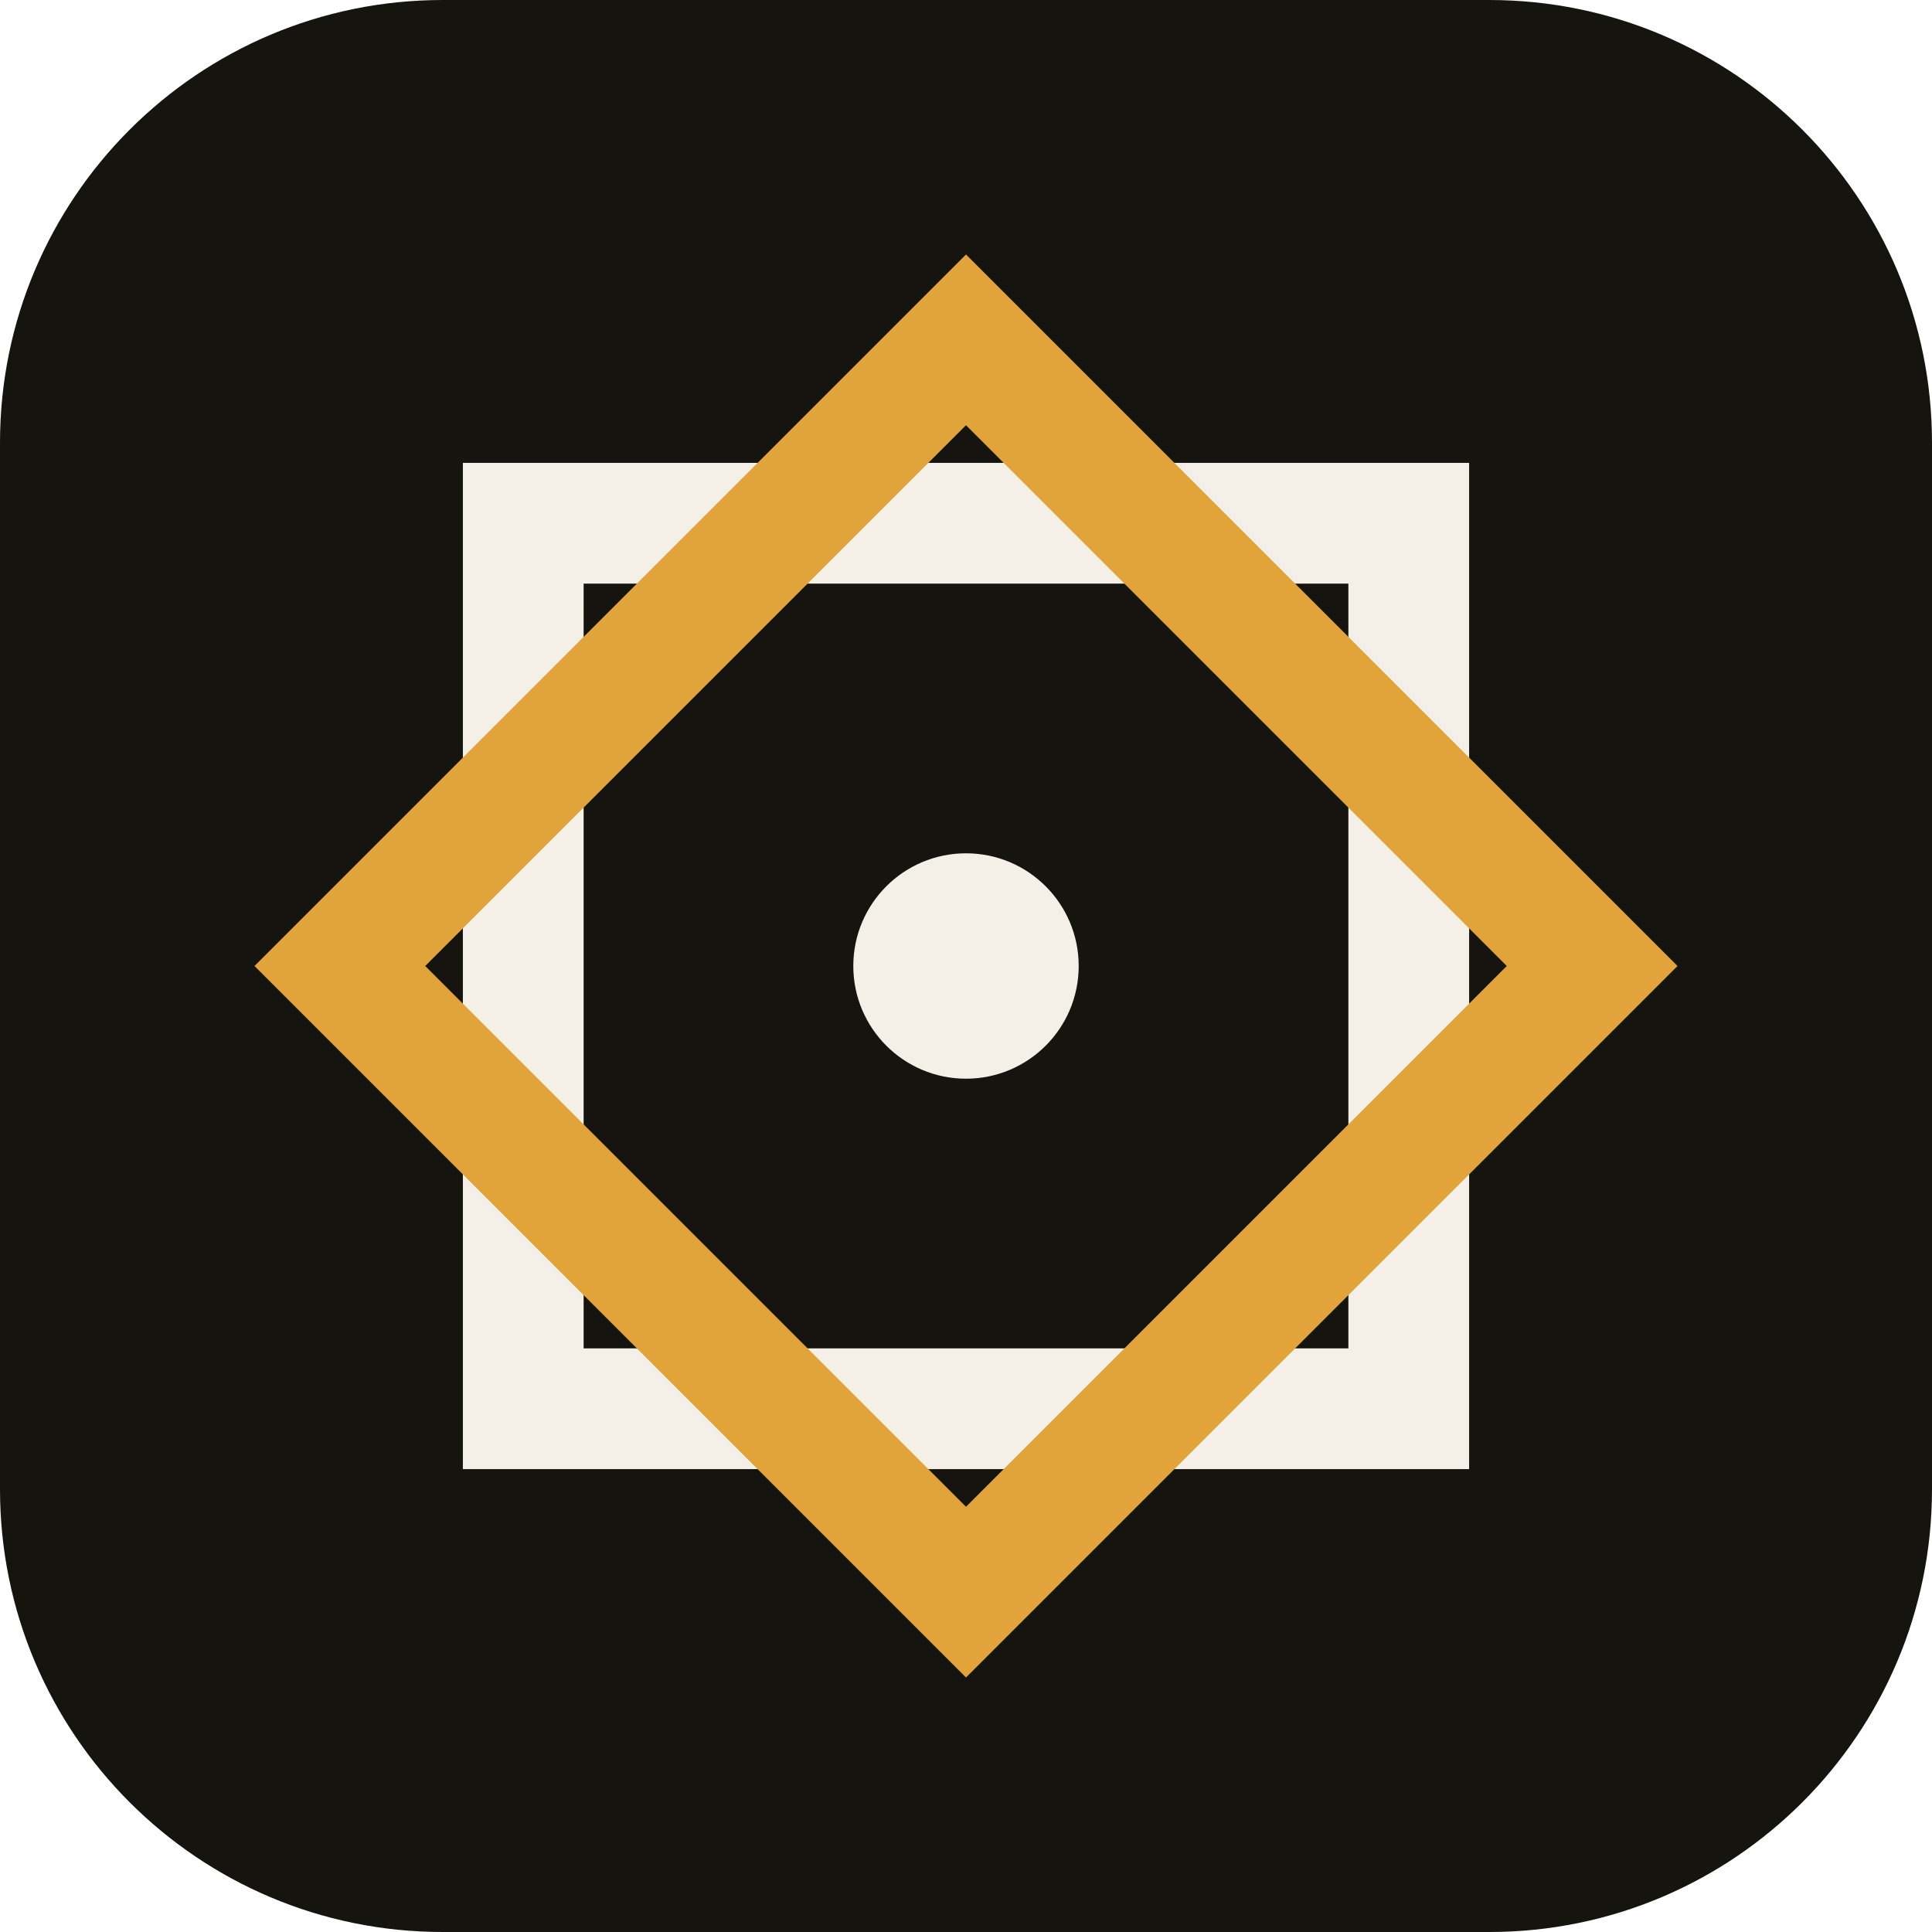
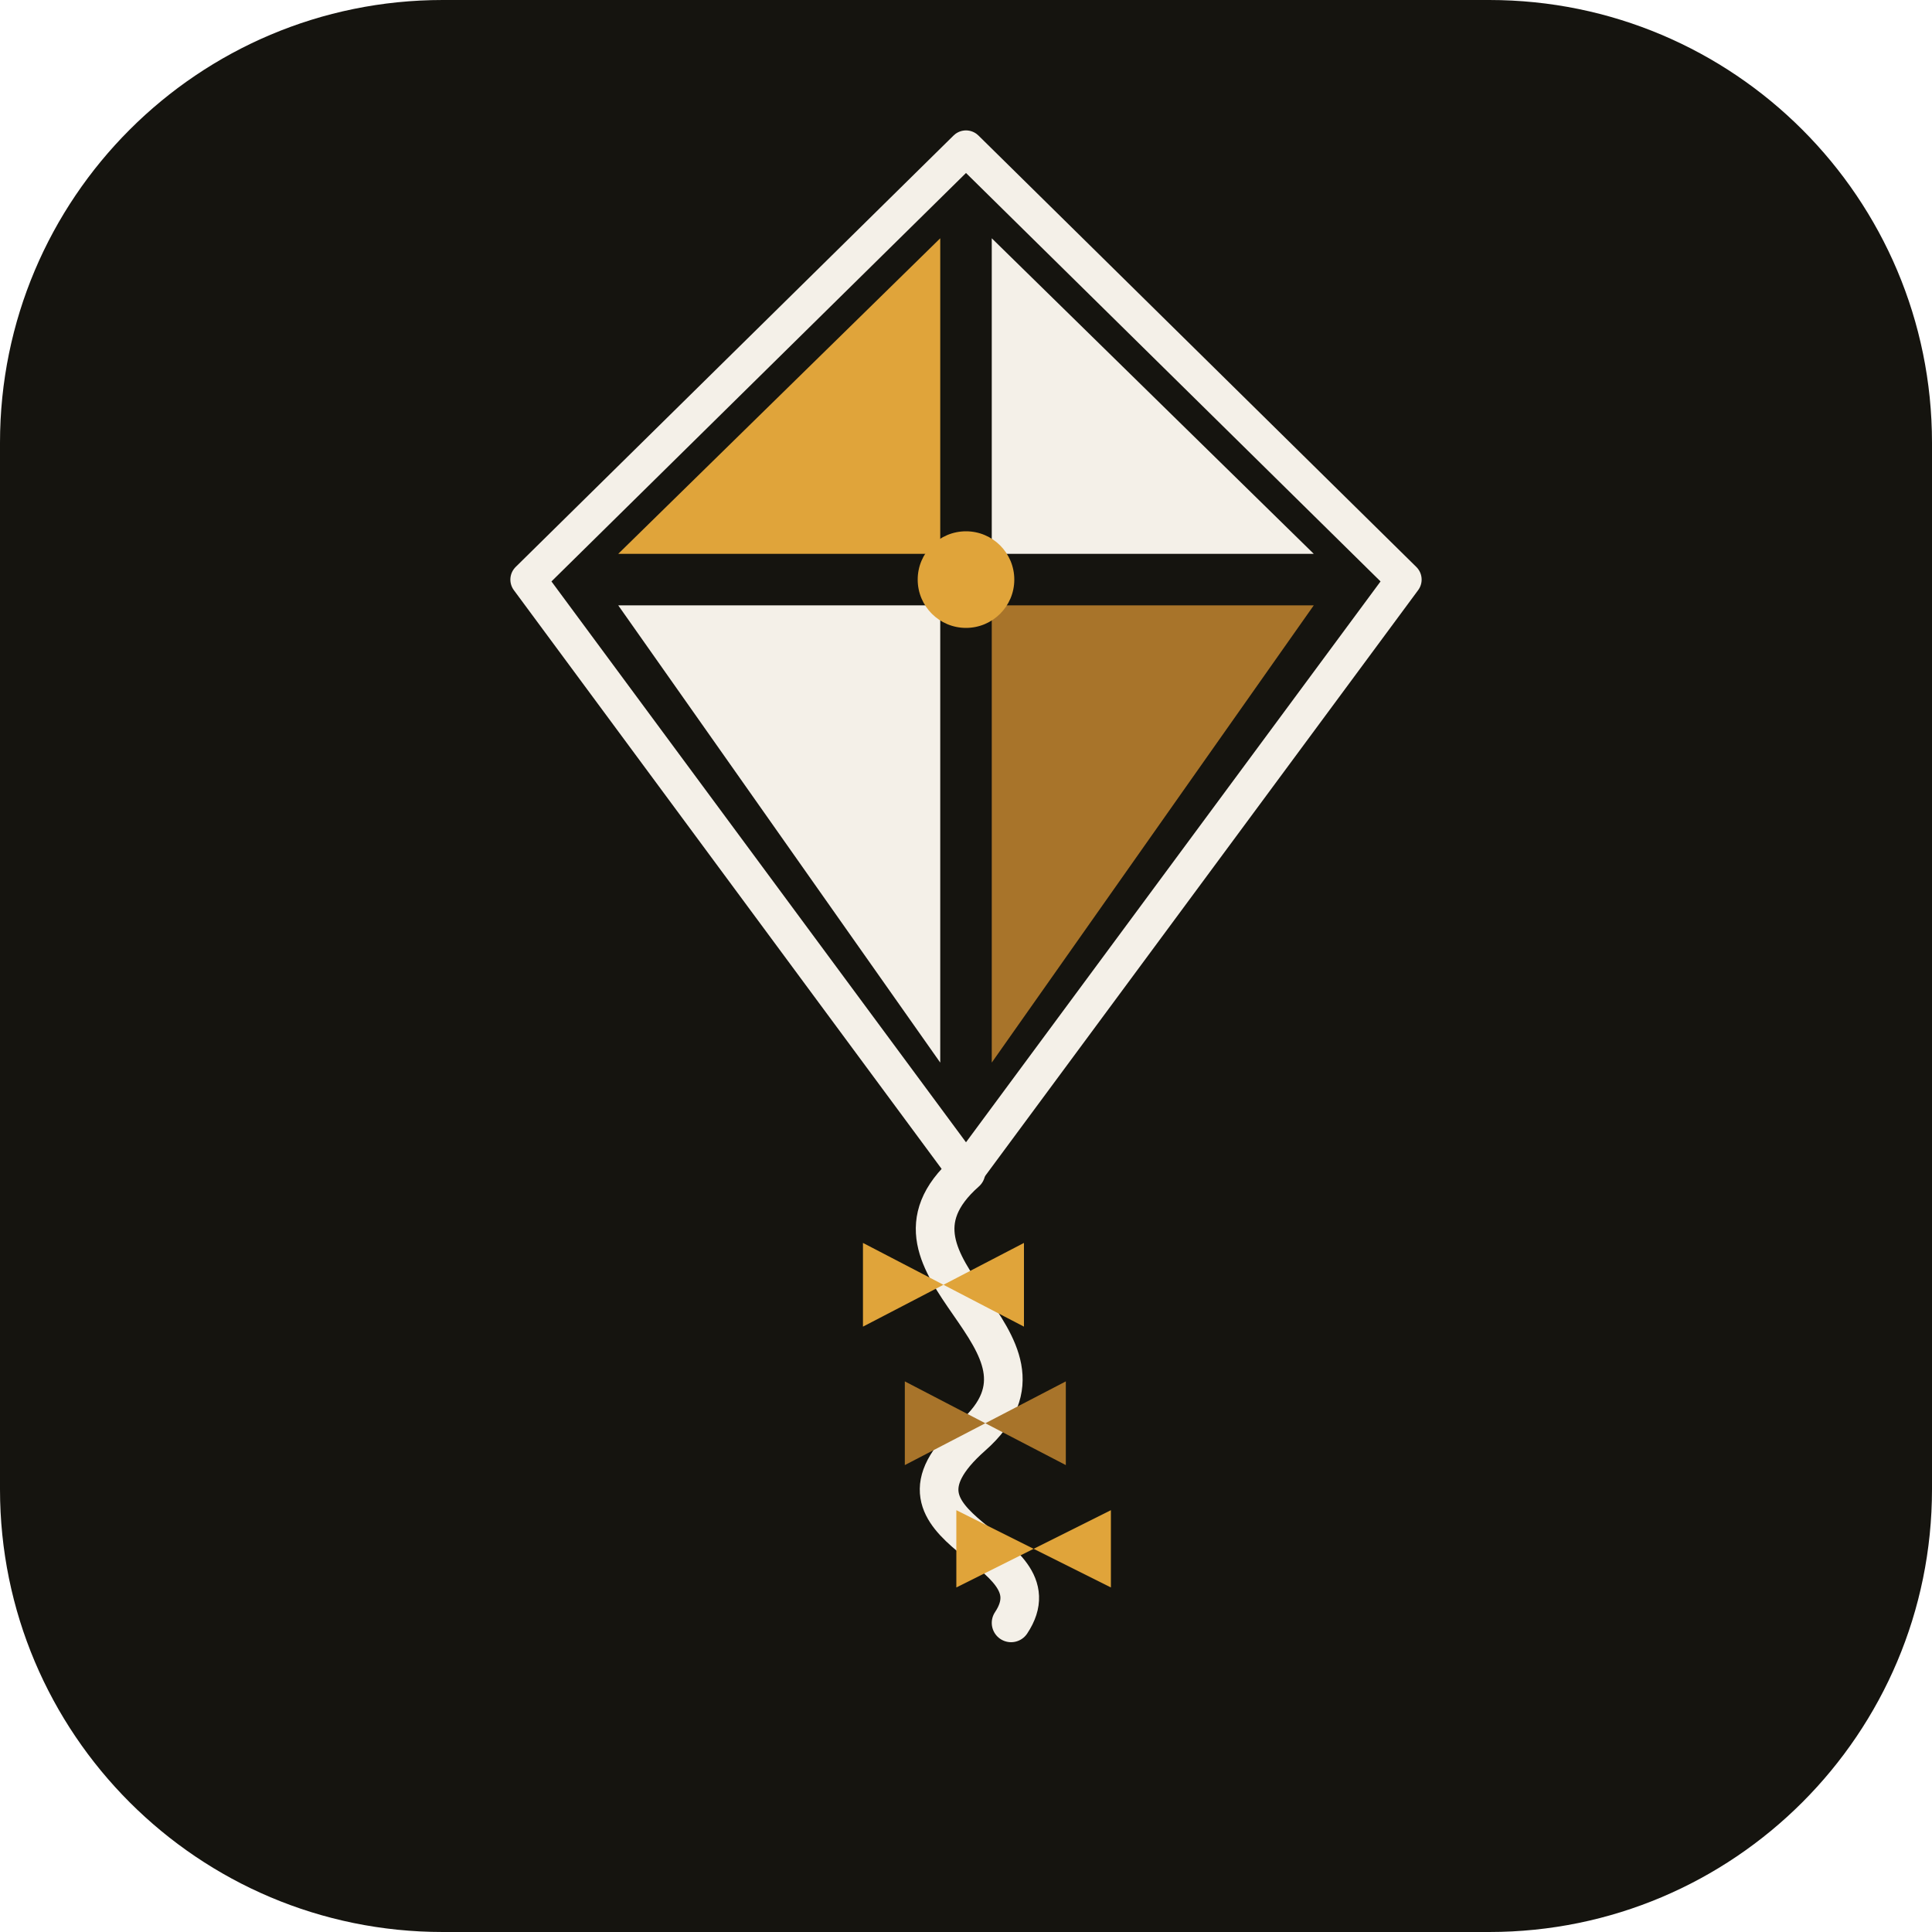
<svg xmlns="http://www.w3.org/2000/svg" viewBox="0 0 48 48">
  <rect width="48" height="48" rx="11" fill="#15140f" />
-   <rect x="13" y="13" width="22" height="22" fill="none" stroke="#f4f0e8" stroke-width="3" />
-   <rect x="13" y="13" width="22" height="22" fill="none" stroke="#e0a43a" stroke-width="3" transform="rotate(45 24 24)" />
-   <circle cx="24" cy="24" r="2.8" fill="#f4f0e8" />
+   <g transform="translate(4.8 2.4) scale(0.8)">
+     <path d="M24 1.6 L37.6 15 L24 33.4 L10.4 15 Z" fill="none" stroke="#f4f0e8" stroke-width="1.1" stroke-linejoin="round" />
+     <path d="M23.2 4.4 L13.2 14.2 L23.2 14.2 Z" fill="#e0a43a" />
+     <path d="M24.8 4.4 L34.8 14.2 L24.8 14.2 Z" fill="#f4f0e8" />
+     <path d="M13.2 15.8 L23.2 15.8 L23.2 30 Z" fill="#f4f0e8" />
+     <path d="M24.8 15.8 L34.8 15.8 L24.8 30 Z" fill="#a8742a" />
+     <circle cx="24" cy="15" r="1.5" fill="#e0a43a" />
+     <path d="M24 33.4 C 20.6 36.4, 27.6 38.6, 24.2 41.6 S 27 45, 25.4 47.4" fill="none" stroke="#f4f0e8" stroke-width="1.2" stroke-linecap="round" />
+     <path d="M20.8 35.6 L23.3 36.9 L20.8 38.2 Z M25.8 35.6 L23.3 36.9 L25.8 38.2 Z" fill="#e0a43a" />
+     <path d="M22.1 39.9 L24.6 41.2 L22.1 42.5 Z M27.1 39.9 L24.6 41.2 L27.1 42.5 Z" fill="#a8742a" />
+     <path d="M23.7 43.9 L26.1 45.1 L23.7 46.3 Z M28.5 43.9 L26.1 45.1 L28.5 46.3 Z" fill="#e0a43a" />
+   </g>
</svg>
